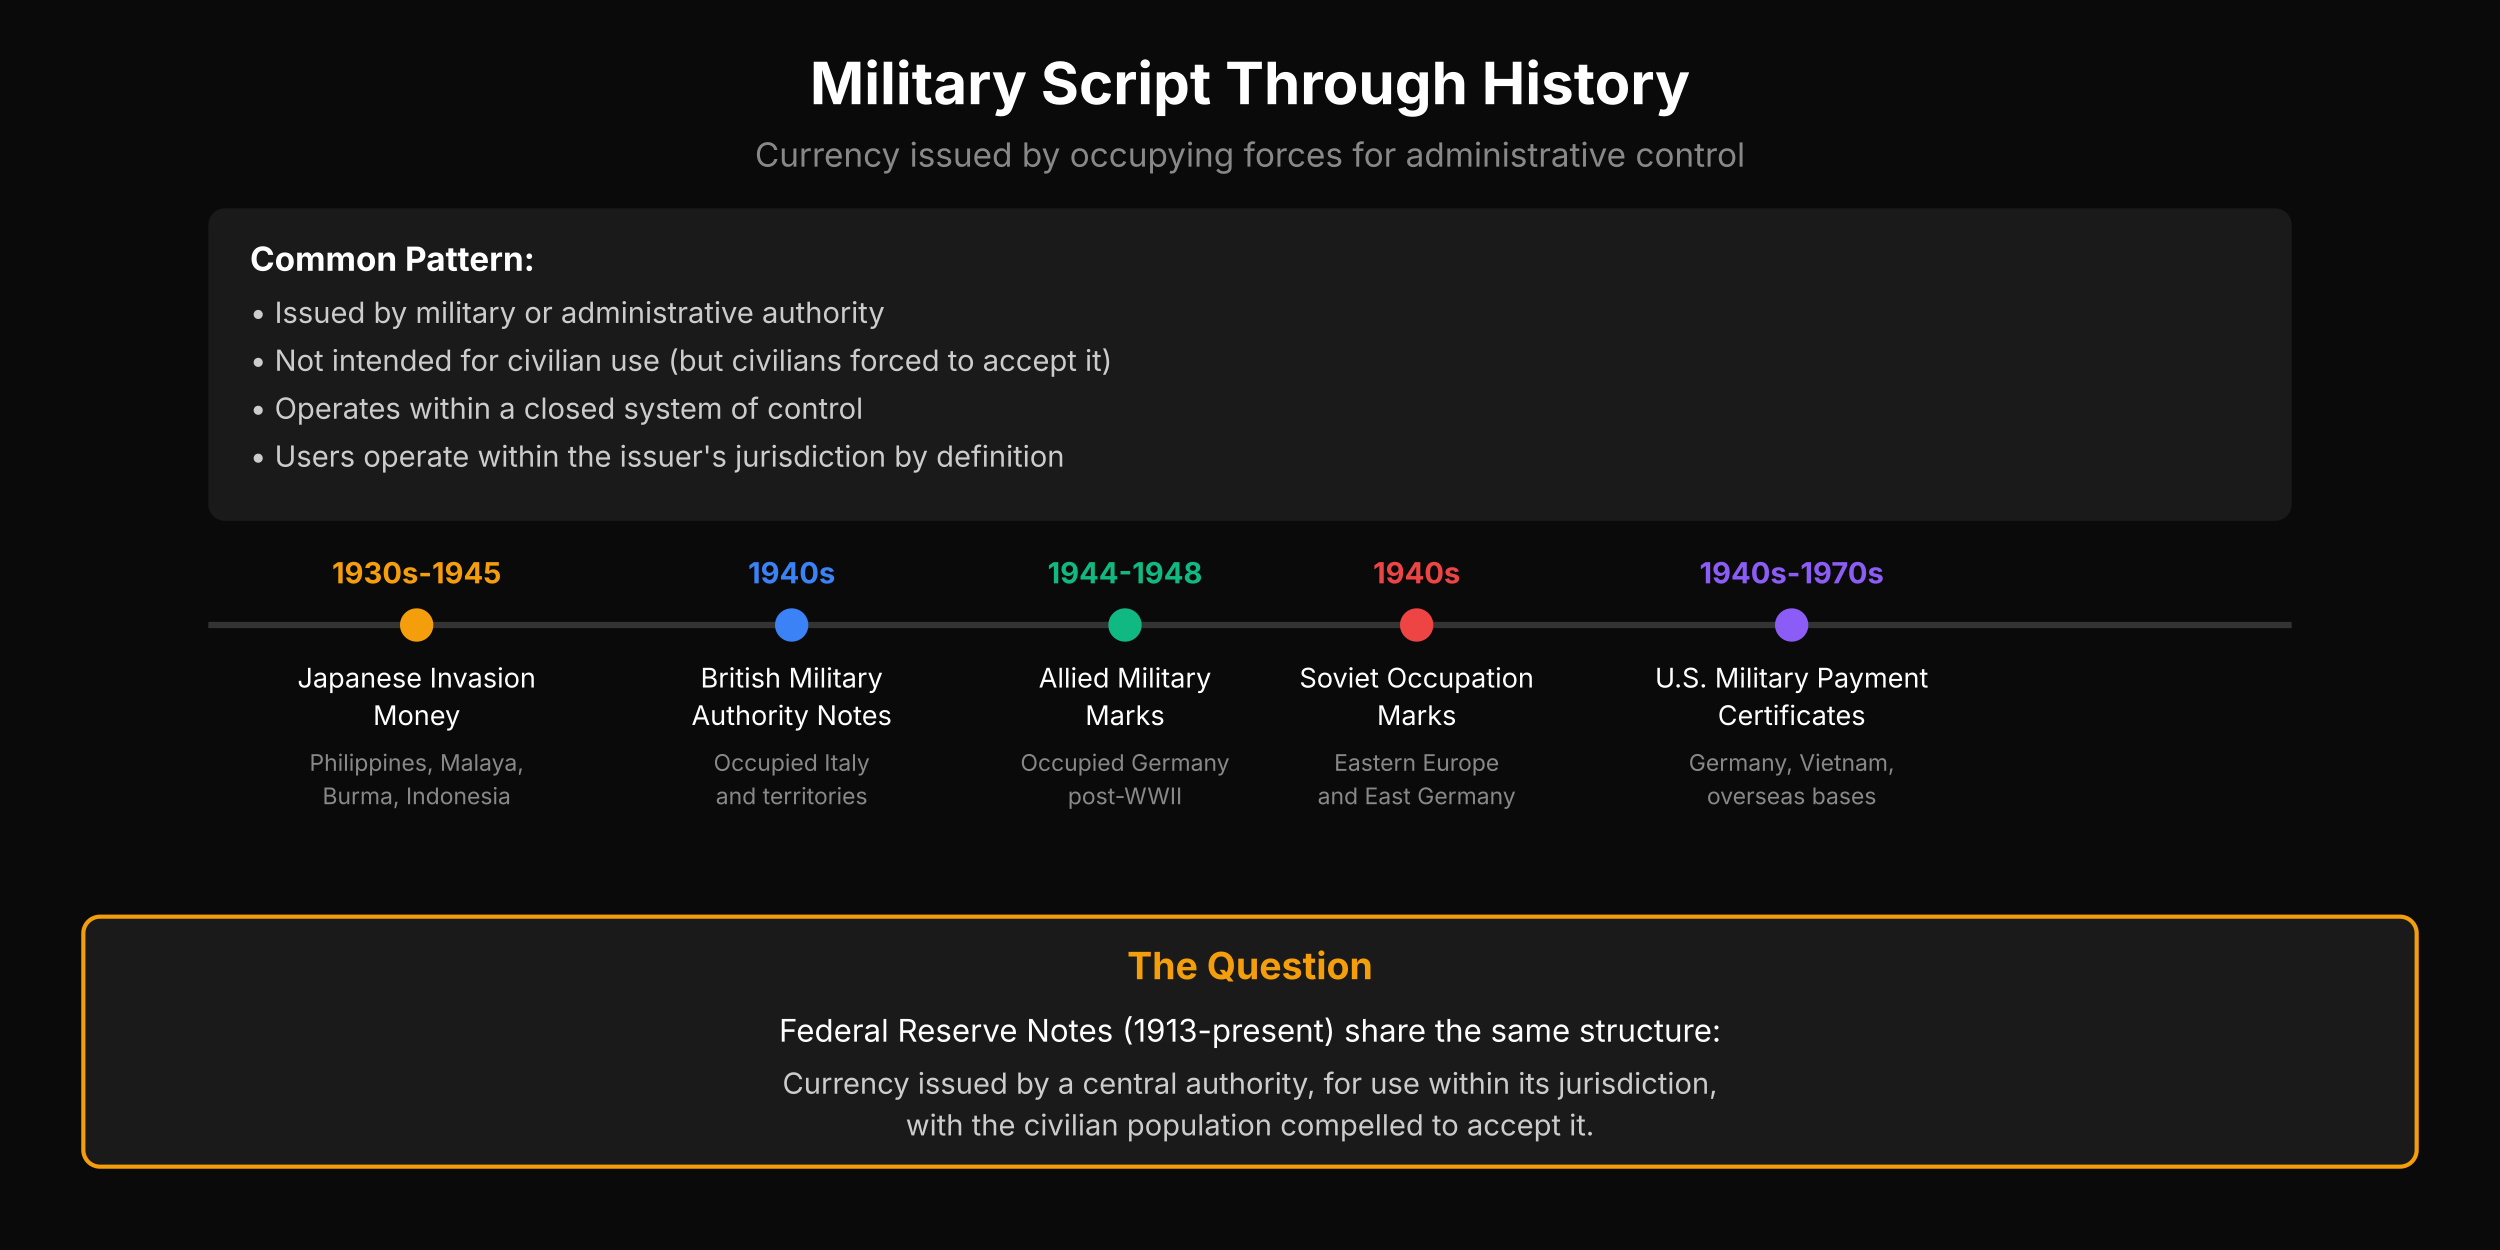
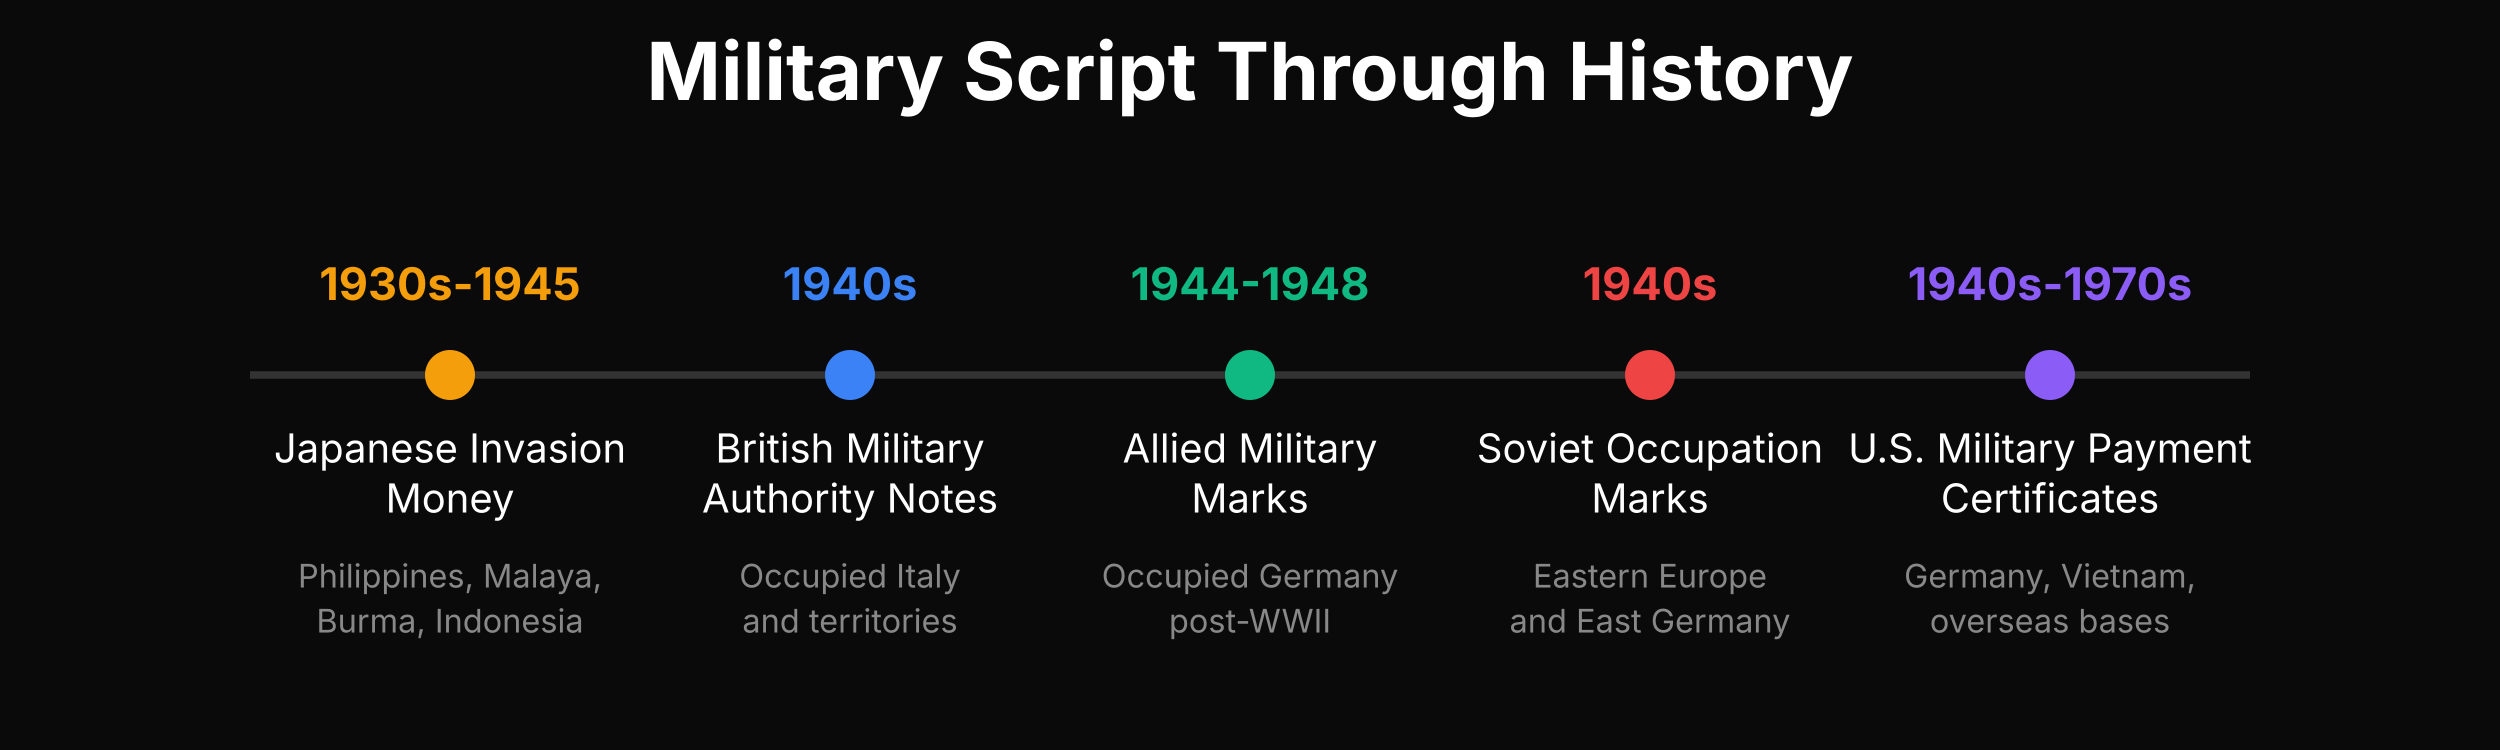
- <svg xmlns="http://www.w3.org/2000/svg" viewBox="0 0 1200 600" style="max-width:100%;height:auto;font-family:system-ui,-apple-system,sans-serif;">
-   <rect width="1200" height="600" fill="#0a0a0a" />
-   <text x="600" y="50" text-anchor="middle" font-size="28" font-weight="700" fill="#ffffff">Military Script Through History</text>
-   <text x="600" y="80" text-anchor="middle" font-size="16" fill="#888888">Currency issued by occupying forces for administrative control</text>
-   <line x1="100" y1="300" x2="1100" y2="300" stroke="#333333" stroke-width="3" />
-   <circle cx="200" cy="300" r="8" fill="#f59e0b" />
-   <text x="200" y="280" text-anchor="middle" font-size="14" font-weight="700" fill="#f59e0b">1930s-1945</text>
-   <text x="200" y="330" text-anchor="middle" font-size="13" fill="#ffffff">Japanese Invasion</text>
-   <text x="200" y="348" text-anchor="middle" font-size="13" fill="#ffffff">Money</text>
-   <text x="200" y="370" text-anchor="middle" font-size="11" fill="#888888">Philippines, Malaya,</text>
-   <text x="200" y="386" text-anchor="middle" font-size="11" fill="#888888">Burma, Indonesia</text>
-   <circle cx="380" cy="300" r="8" fill="#3b82f6" />
-   <text x="380" y="280" text-anchor="middle" font-size="14" font-weight="700" fill="#3b82f6">1940s</text>
-   <text x="380" y="330" text-anchor="middle" font-size="13" fill="#ffffff">British Military</text>
-   <text x="380" y="348" text-anchor="middle" font-size="13" fill="#ffffff">Authority Notes</text>
-   <text x="380" y="370" text-anchor="middle" font-size="11" fill="#888888">Occupied Italy</text>
-   <text x="380" y="386" text-anchor="middle" font-size="11" fill="#888888">and territories</text>
-   <circle cx="540" cy="300" r="8" fill="#10b981" />
-   <text x="540" y="280" text-anchor="middle" font-size="14" font-weight="700" fill="#10b981">1944-1948</text>
-   <text x="540" y="330" text-anchor="middle" font-size="13" fill="#ffffff">Allied Military</text>
-   <text x="540" y="348" text-anchor="middle" font-size="13" fill="#ffffff">Marks</text>
-   <text x="540" y="370" text-anchor="middle" font-size="11" fill="#888888">Occupied Germany</text>
-   <text x="540" y="386" text-anchor="middle" font-size="11" fill="#888888">post-WWII</text>
-   <circle cx="680" cy="300" r="8" fill="#ef4444" />
-   <text x="680" y="280" text-anchor="middle" font-size="14" font-weight="700" fill="#ef4444">1940s</text>
-   <text x="680" y="330" text-anchor="middle" font-size="13" fill="#ffffff">Soviet Occupation</text>
-   <text x="680" y="348" text-anchor="middle" font-size="13" fill="#ffffff">Marks</text>
-   <text x="680" y="370" text-anchor="middle" font-size="11" fill="#888888">Eastern Europe</text>
-   <text x="680" y="386" text-anchor="middle" font-size="11" fill="#888888">and East Germany</text>
-   <circle cx="860" cy="300" r="8" fill="#8b5cf6" />
-   <text x="860" y="280" text-anchor="middle" font-size="14" font-weight="700" fill="#8b5cf6">1940s-1970s</text>
-   <text x="860" y="330" text-anchor="middle" font-size="13" fill="#ffffff">U.S. Military Payment</text>
-   <text x="860" y="348" text-anchor="middle" font-size="13" fill="#ffffff">Certificates</text>
-   <text x="860" y="370" text-anchor="middle" font-size="11" fill="#888888">Germany, Vietnam,</text>
-   <text x="860" y="386" text-anchor="middle" font-size="11" fill="#888888">overseas bases</text>
-   <rect x="40" y="440" width="1120" height="120" fill="#1a1a1a" stroke="#f59e0b" stroke-width="2" rx="8" />
-   <text x="600" y="470" text-anchor="middle" font-size="18" font-weight="700" fill="#f59e0b">The Question</text>
-   <text x="600" y="500" text-anchor="middle" font-size="15" fill="#ffffff">Federal Reserve Notes (1913-present) share the same structure:</text>
-   <text x="600" y="525" text-anchor="middle" font-size="14" fill="#cccccc">Currency issued by a central authority, for use within its jurisdiction,</text>
-   <text x="600" y="545" text-anchor="middle" font-size="14" fill="#cccccc">with the civilian population compelled to accept it.</text>
-   <rect x="100" y="100" width="1000" height="150" fill="#1a1a1a" rx="8" />
-   <text x="120" y="130" font-size="16" font-weight="700" fill="#ffffff">Common Pattern:</text>
-   <text x="120" y="155" font-size="14" fill="#cccccc">• Issued by military or administrative authority</text>
-   <text x="120" y="178" font-size="14" fill="#cccccc">• Not intended for civilian use (but civilians forced to accept it)</text>
-   <text x="120" y="201" font-size="14" fill="#cccccc">• Operates within a closed system of control</text>
-   <text x="120" y="224" font-size="14" fill="#cccccc">• Users operate within the issuer's jurisdiction by definition</text>
+ <svg xmlns="http://www.w3.org/2000/svg" viewBox="0 0 1000 300" style="max-width:100%;height:auto;font-family:system-ui,-apple-system,sans-serif;">
+   <rect width="1000" height="300" fill="#0a0a0a" />
+   <text x="500" y="40" text-anchor="middle" font-size="32" font-weight="700" fill="#ffffff">Military Script Through History</text>
+   <line x1="100" y1="150" x2="900" y2="150" stroke="#333333" stroke-width="3" />
+   <circle cx="180" cy="150" r="10" fill="#f59e0b" />
+   <text x="180" y="120" text-anchor="middle" font-size="18" font-weight="700" fill="#f59e0b">1930s-1945</text>
+   <text x="180" y="185" text-anchor="middle" font-size="16" fill="#ffffff">Japanese Invasion</text>
+   <text x="180" y="205" text-anchor="middle" font-size="16" fill="#ffffff">Money</text>
+   <text x="180" y="235" text-anchor="middle" font-size="13" fill="#888888">Philippines, Malaya,</text>
+   <text x="180" y="253" text-anchor="middle" font-size="13" fill="#888888">Burma, Indonesia</text>
+   <circle cx="340" cy="150" r="10" fill="#3b82f6" />
+   <text x="340" y="120" text-anchor="middle" font-size="18" font-weight="700" fill="#3b82f6">1940s</text>
+   <text x="340" y="185" text-anchor="middle" font-size="16" fill="#ffffff">British Military</text>
+   <text x="340" y="205" text-anchor="middle" font-size="16" fill="#ffffff">Authority Notes</text>
+   <text x="340" y="235" text-anchor="middle" font-size="13" fill="#888888">Occupied Italy</text>
+   <text x="340" y="253" text-anchor="middle" font-size="13" fill="#888888">and territories</text>
+   <circle cx="500" cy="150" r="10" fill="#10b981" />
+   <text x="500" y="120" text-anchor="middle" font-size="18" font-weight="700" fill="#10b981">1944-1948</text>
+   <text x="500" y="185" text-anchor="middle" font-size="16" fill="#ffffff">Allied Military</text>
+   <text x="500" y="205" text-anchor="middle" font-size="16" fill="#ffffff">Marks</text>
+   <text x="500" y="235" text-anchor="middle" font-size="13" fill="#888888">Occupied Germany</text>
+   <text x="500" y="253" text-anchor="middle" font-size="13" fill="#888888">post-WWII</text>
+   <circle cx="660" cy="150" r="10" fill="#ef4444" />
+   <text x="660" y="120" text-anchor="middle" font-size="18" font-weight="700" fill="#ef4444">1940s</text>
+   <text x="660" y="185" text-anchor="middle" font-size="16" fill="#ffffff">Soviet Occupation</text>
+   <text x="660" y="205" text-anchor="middle" font-size="16" fill="#ffffff">Marks</text>
+   <text x="660" y="235" text-anchor="middle" font-size="13" fill="#888888">Eastern Europe</text>
+   <text x="660" y="253" text-anchor="middle" font-size="13" fill="#888888">and East Germany</text>
+   <circle cx="820" cy="150" r="10" fill="#8b5cf6" />
+   <text x="820" y="120" text-anchor="middle" font-size="18" font-weight="700" fill="#8b5cf6">1940s-1970s</text>
+   <text x="820" y="185" text-anchor="middle" font-size="16" fill="#ffffff">U.S. Military Payment</text>
+   <text x="820" y="205" text-anchor="middle" font-size="16" fill="#ffffff">Certificates</text>
+   <text x="820" y="235" text-anchor="middle" font-size="13" fill="#888888">Germany, Vietnam,</text>
+   <text x="820" y="253" text-anchor="middle" font-size="13" fill="#888888">overseas bases</text>
</svg>
